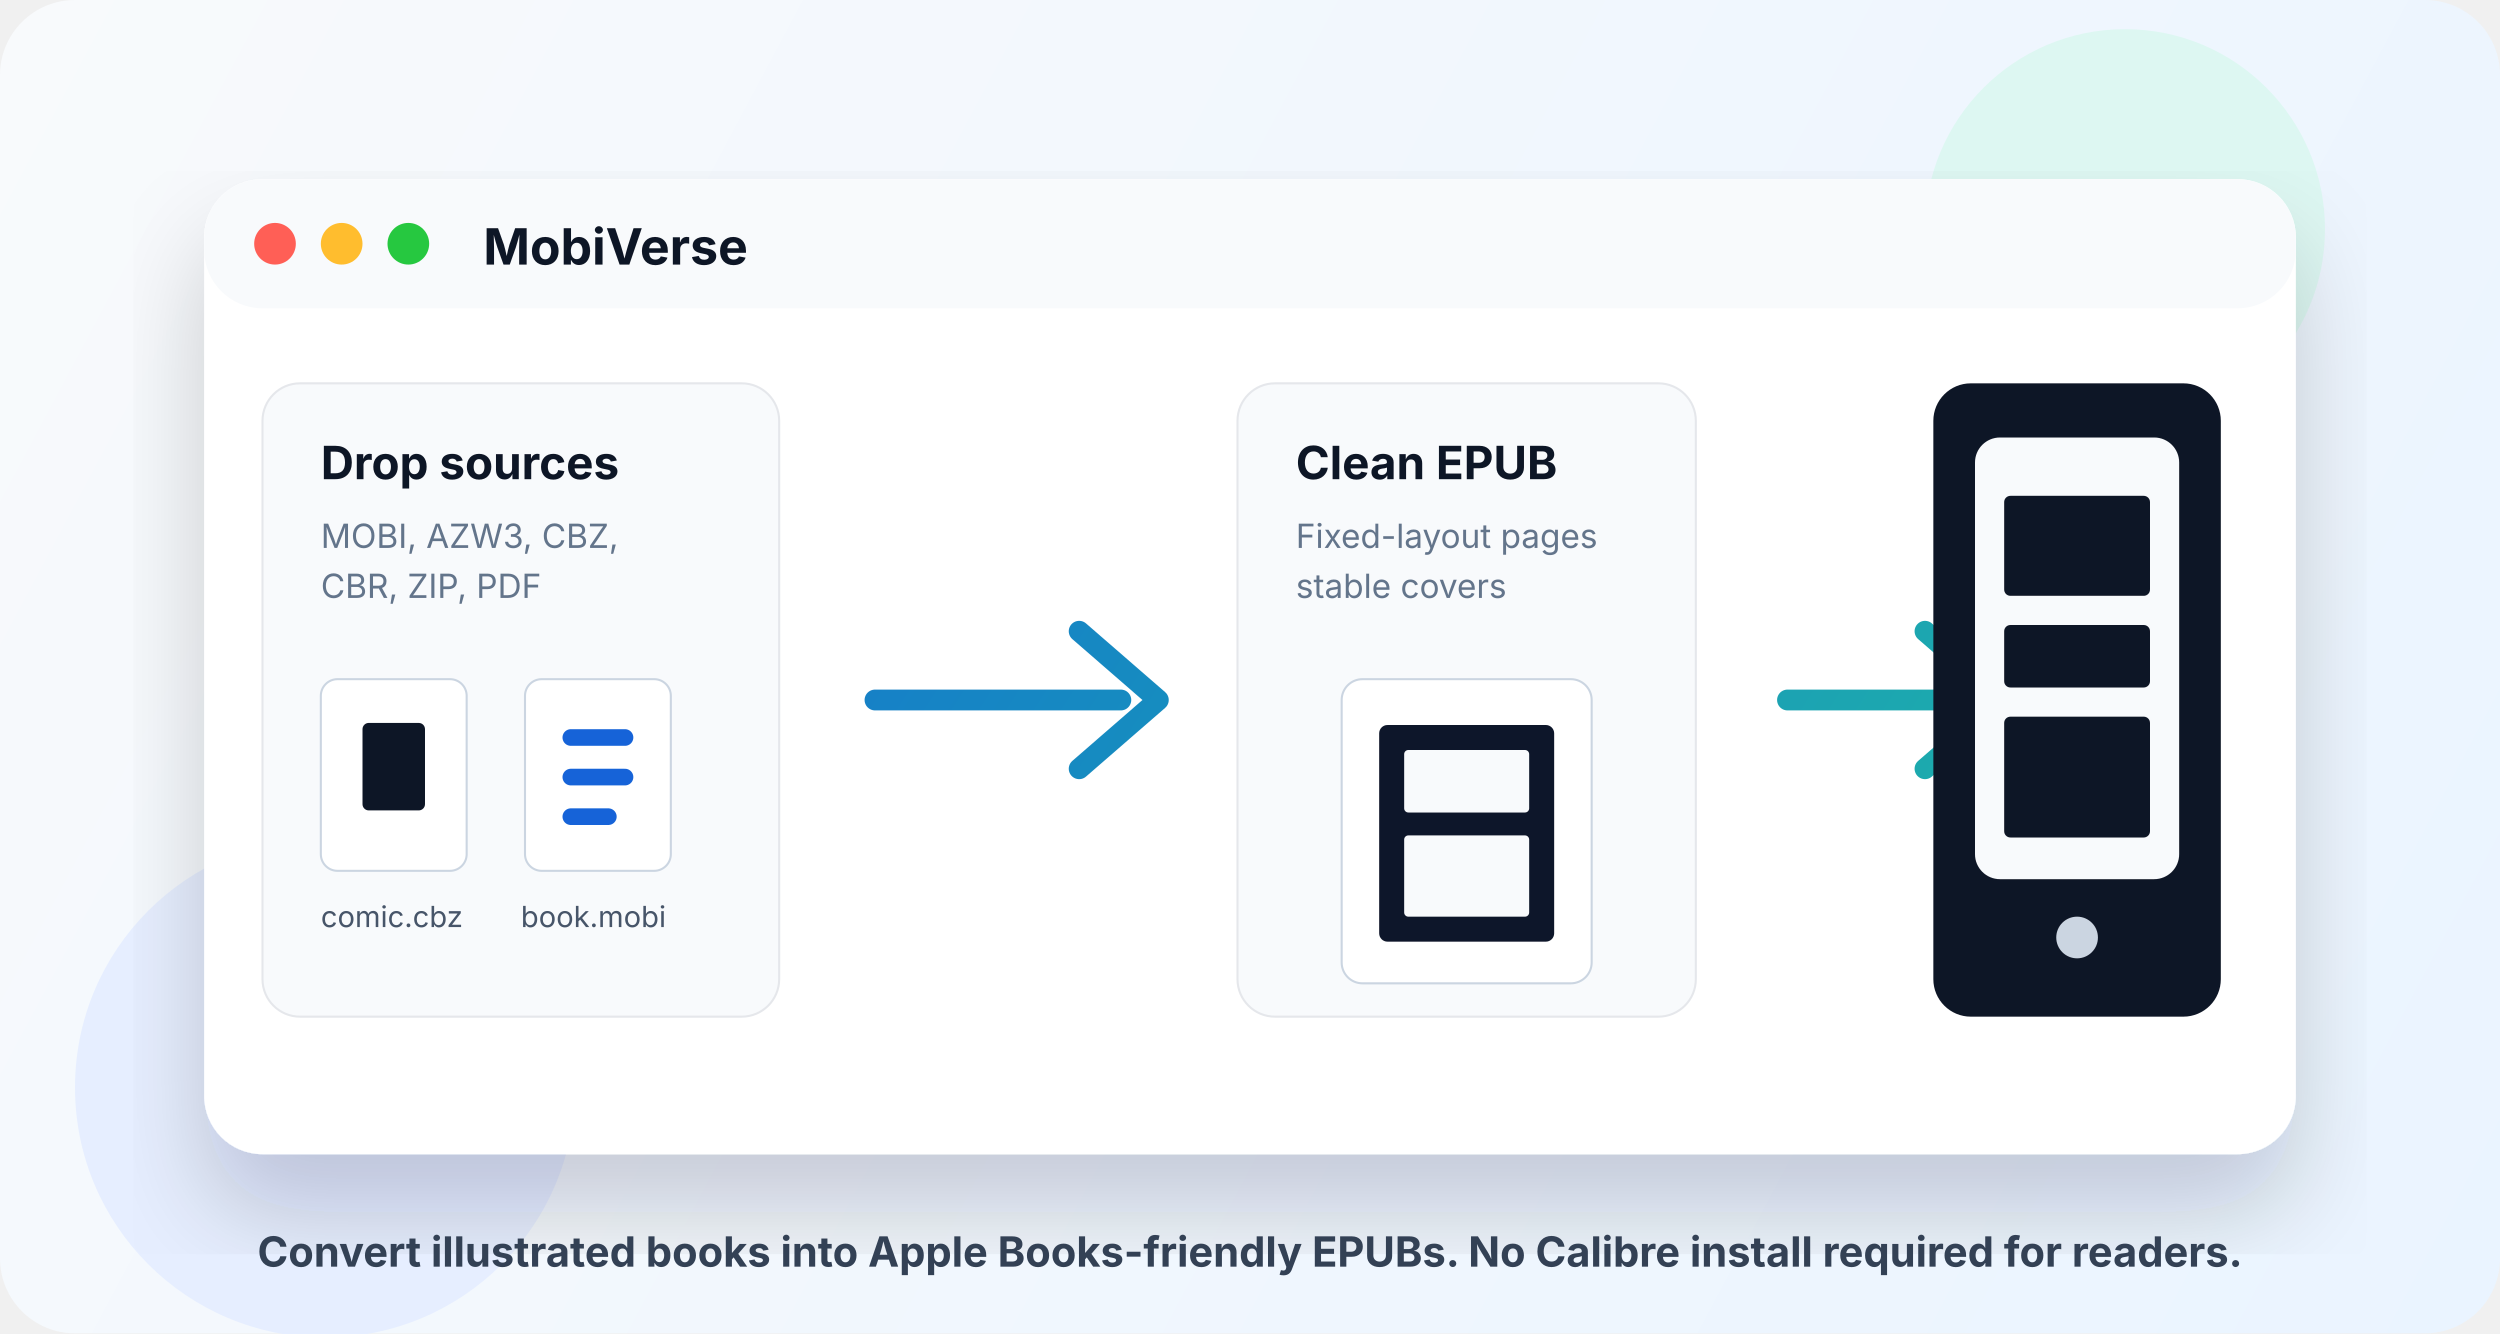
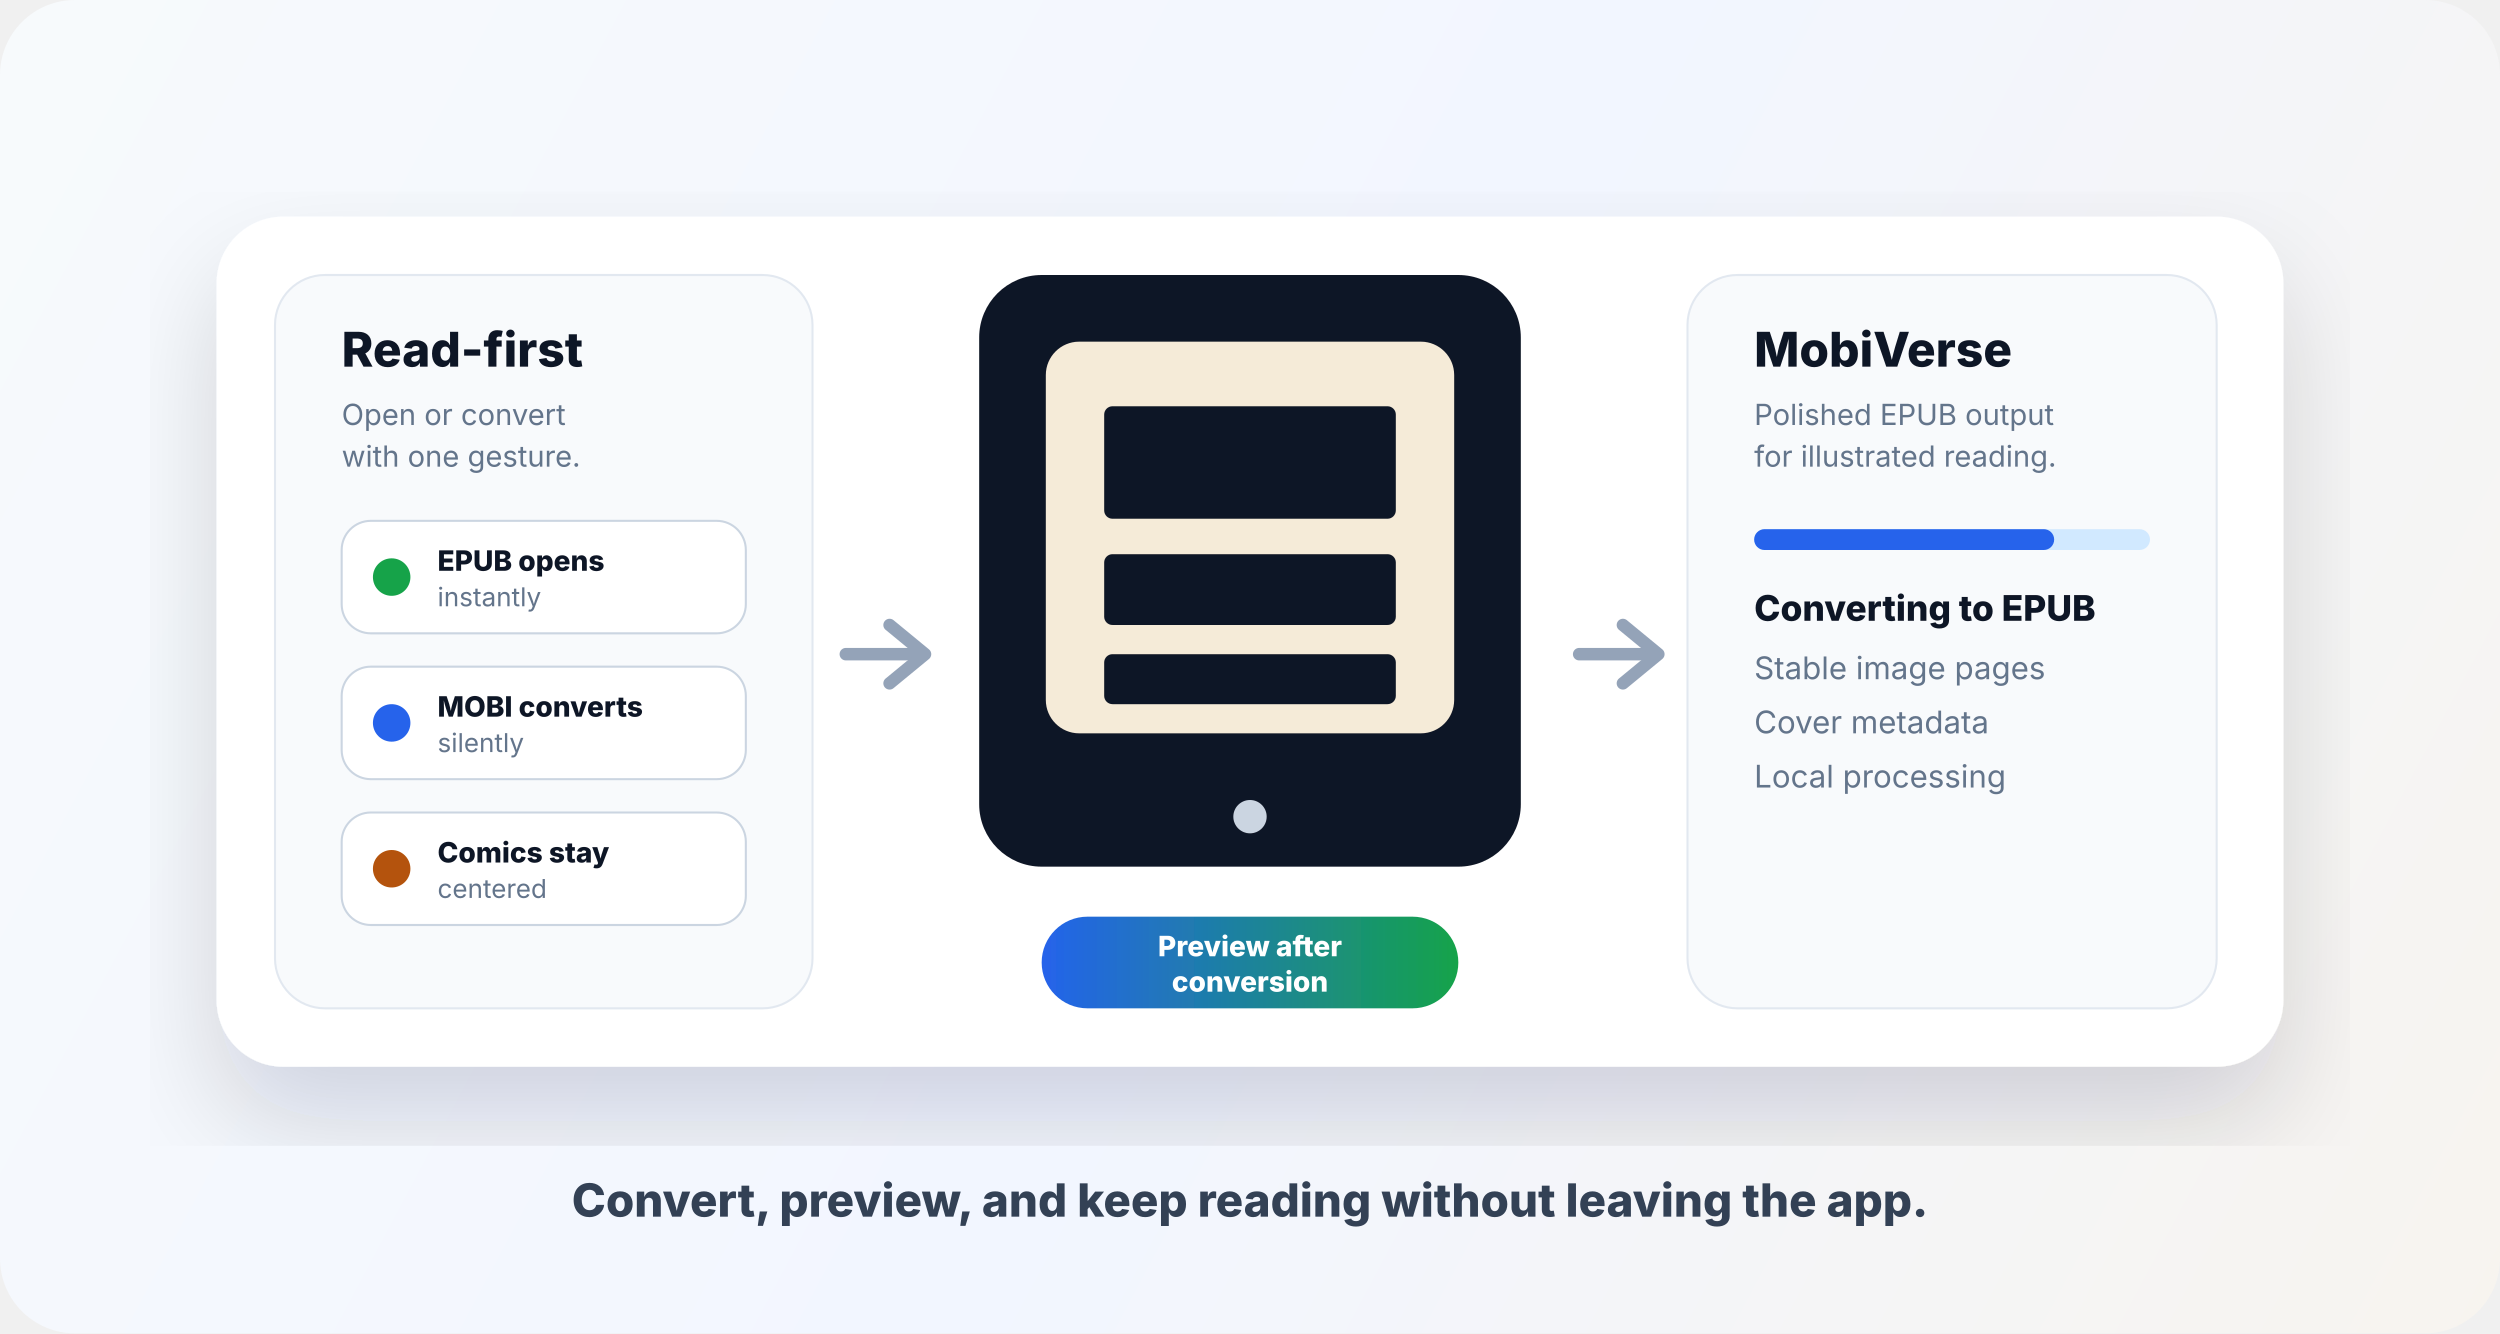
<svg xmlns="http://www.w3.org/2000/svg" width="1200" height="640" viewBox="0 0 1200 640" fill="none" role="img" aria-labelledby="title desc">
  <defs>
    <linearGradient id="bg" x1="0" y1="0" x2="1200" y2="640" gradientUnits="userSpaceOnUse">
-       <stop stop-color="#F8FAFC" />
-       <stop offset="1" stop-color="#EAF4FF" />
+       <stop stop-color="#F7FAFC" />
+       <stop offset="0.52" stop-color="#F2F6FF" />
+       <stop offset="1" stop-color="#F7F4EF" />
    </linearGradient>
-     <linearGradient id="accent" x1="186" y1="95" x2="962" y2="590" gradientUnits="userSpaceOnUse">
-       <stop stop-color="#1764D8" />
-       <stop offset="1" stop-color="#1CB7A6" />
+     <linearGradient id="button" x1="500" y1="462" x2="700" y2="462" gradientUnits="userSpaceOnUse">
+       <stop stop-color="#2563EB" />
+       <stop offset="1" stop-color="#16A34A" />
    </linearGradient>
-     <filter id="shadow" x="64" y="54" width="1072" height="548" filterUnits="userSpaceOnUse" color-interpolation-filters="sRGB">
-       <feDropShadow dx="0" dy="28" stdDeviation="24" flood-color="#0F172A" flood-opacity="0.18" />
+     <filter id="shadow" x="72" y="66" width="1056" height="484" filterUnits="userSpaceOnUse" color-interpolation-filters="sRGB">
+       <feDropShadow dx="0" dy="26" stdDeviation="26" flood-color="#111827" flood-opacity="0.15" />
    </filter>
  </defs>
  <rect width="1200" height="640" rx="36" fill="url(#bg)" />
-   <circle cx="1020" cy="110" r="96" fill="#DDF7F2" />
-   <circle cx="156" cy="522" r="120" fill="#E6EEFF" />
  <g filter="url(#shadow)">
-     <rect x="98" y="86" width="1004" height="468" rx="28" fill="#FFFFFF" />
-     <rect x="98" y="86" width="1004" height="62" rx="28" fill="#F8FAFC" />
-     <circle cx="132" cy="117" r="10" fill="#FF5F57" />
-     <circle cx="164" cy="117" r="10" fill="#FFBD2E" />
-     <circle cx="196" cy="117" r="10" fill="#28C840" />
-     <text x="232" y="127" fill="#111827" font-family="Inter, -apple-system, BlinkMacSystemFont, Segoe UI, sans-serif" font-size="24" font-weight="700">MobiVerse</text>
-     <rect x="126" y="184" width="248" height="304" rx="18" fill="#F8FAFC" stroke="#E5E7EB" />
-     <text x="154" y="230" fill="#111827" font-family="Inter, -apple-system, BlinkMacSystemFont, Segoe UI, sans-serif" font-size="22" font-weight="700">Drop sources</text>
-     <text x="154" y="263" fill="#64748B" font-family="Inter, -apple-system, BlinkMacSystemFont, Segoe UI, sans-serif" font-size="16">MOBI, AZW3, CBZ,</text>
-     <text x="154" y="287" fill="#64748B" font-family="Inter, -apple-system, BlinkMacSystemFont, Segoe UI, sans-serif" font-size="16">CBR, ZIP, PDF</text>
-     <g>
-       <rect x="154" y="326" width="70" height="92" rx="8" fill="#FFFFFF" stroke="#CBD5E1" />
-       <rect x="174" y="347" width="30" height="42" rx="3" fill="#111827" />
-       <text x="154" y="445" fill="#475569" font-family="Inter, -apple-system, BlinkMacSystemFont, Segoe UI, sans-serif" font-size="14">comic.cbz</text>
-       <rect x="252" y="326" width="70" height="92" rx="8" fill="#FFFFFF" stroke="#CBD5E1" />
-       <path d="M274 354h26M274 373h26M274 392h18" stroke="#1764D8" stroke-width="8" stroke-linecap="round" />
-       <text x="250" y="445" fill="#475569" font-family="Inter, -apple-system, BlinkMacSystemFont, Segoe UI, sans-serif" font-size="14">book.mobi</text>
-     </g>
-     <path d="M420 336h118" stroke="url(#accent)" stroke-width="10" stroke-linecap="round" />
-     <path d="M518 303l38 33-38 33" stroke="url(#accent)" stroke-width="10" stroke-linecap="round" stroke-linejoin="round" />
-     <rect x="594" y="184" width="220" height="304" rx="18" fill="#F8FAFC" stroke="#E5E7EB" />
-     <text x="622" y="230" fill="#111827" font-family="Inter, -apple-system, BlinkMacSystemFont, Segoe UI, sans-serif" font-size="22" font-weight="700">Clean EPUB</text>
-     <text x="622" y="263" fill="#64748B" font-family="Inter, -apple-system, BlinkMacSystemFont, Segoe UI, sans-serif" font-size="16">Fixed-layout pages</text>
-     <text x="622" y="287" fill="#64748B" font-family="Inter, -apple-system, BlinkMacSystemFont, Segoe UI, sans-serif" font-size="16">stable covers</text>
-     <rect x="644" y="326" width="120" height="146" rx="10" fill="#FFFFFF" stroke="#CBD5E1" />
-     <rect x="662" y="348" width="84" height="104" rx="4" fill="#0F172A" />
-     <rect x="674" y="360" width="60" height="30" rx="2" fill="#F8FAFC" />
-     <rect x="674" y="401" width="60" height="39" rx="2" fill="#F8FAFC" />
-     <path d="M858 336h86" stroke="url(#accent)" stroke-width="10" stroke-linecap="round" />
-     <path d="M924 303l38 33-38 33" stroke="url(#accent)" stroke-width="10" stroke-linecap="round" stroke-linejoin="round" />
-     <rect x="928" y="184" width="138" height="304" rx="18" fill="#111827" />
-     <rect x="948" y="210" width="98" height="212" rx="12" fill="#F8FAFC" />
-     <rect x="962" y="238" width="70" height="48" rx="3" fill="#111827" />
-     <rect x="962" y="300" width="70" height="30" rx="3" fill="#111827" />
-     <rect x="962" y="344" width="70" height="58" rx="3" fill="#111827" />
-     <circle cx="997" cy="450" r="10" fill="#CBD5E1" />
+     <rect x="104" y="104" width="992" height="408" rx="32" fill="#FFFFFF" />
+     <rect x="132" y="132" width="258" height="352" rx="24" fill="#F8FAFC" stroke="#E2E8F0" />
+     <text x="164" y="176" fill="#111827" font-family="Inter, -apple-system, BlinkMacSystemFont, Segoe UI, sans-serif" font-size="23" font-weight="800">Read-first</text>
+     <text x="164" y="204" fill="#64748B" font-family="Inter, -apple-system, BlinkMacSystemFont, Segoe UI, sans-serif" font-size="14">Open or convert</text>
+     <text x="164" y="224" fill="#64748B" font-family="Inter, -apple-system, BlinkMacSystemFont, Segoe UI, sans-serif" font-size="14">with one gesture.</text>
+     <rect x="164" y="250" width="194" height="54" rx="14" fill="#FFFFFF" stroke="#CBD5E1" />
+     <circle cx="188" cy="277" r="9" fill="#16A34A" />
+     <text x="210" y="274" fill="#111827" font-family="Inter, -apple-system, BlinkMacSystemFont, Segoe UI, sans-serif" font-size="13.5" font-weight="800">EPUB opens</text>
+     <text x="210" y="291" fill="#64748B" font-family="Inter, -apple-system, BlinkMacSystemFont, Segoe UI, sans-serif" font-size="12.5">instantly</text>
+     <rect x="164" y="320" width="194" height="54" rx="14" fill="#FFFFFF" stroke="#CBD5E1" />
+     <circle cx="188" cy="347" r="9" fill="#2563EB" />
+     <text x="210" y="344" fill="#111827" font-family="Inter, -apple-system, BlinkMacSystemFont, Segoe UI, sans-serif" font-size="13.5" font-weight="800">MOBI converts</text>
+     <text x="210" y="361" fill="#64748B" font-family="Inter, -apple-system, BlinkMacSystemFont, Segoe UI, sans-serif" font-size="12.5">silently</text>
+     <rect x="164" y="390" width="194" height="54" rx="14" fill="#FFFFFF" stroke="#CBD5E1" />
+     <circle cx="188" cy="417" r="9" fill="#B45309" />
+     <text x="210" y="414" fill="#111827" font-family="Inter, -apple-system, BlinkMacSystemFont, Segoe UI, sans-serif" font-size="13.5" font-weight="800">Comics stay</text>
+     <text x="210" y="431" fill="#64748B" font-family="Inter, -apple-system, BlinkMacSystemFont, Segoe UI, sans-serif" font-size="12.5">centered</text>
+     <rect x="470" y="132" width="260" height="284" rx="30" fill="#111827" />
+     <rect x="502" y="164" width="196" height="188" rx="16" fill="#F5EBD8" />
+     <rect x="530" y="195" width="140" height="54" rx="4" fill="#111827" />
+     <rect x="530" y="266" width="140" height="34" rx="4" fill="#111827" />
+     <rect x="530" y="314" width="140" height="24" rx="4" fill="#111827" />
+     <circle cx="600" cy="392" r="8" fill="#CBD5E1" />
+     <rect x="500" y="440" width="200" height="44" rx="22" fill="url(#button)" />
+     <text x="600" y="459" text-anchor="middle" fill="#FFFFFF" font-family="Inter, -apple-system, BlinkMacSystemFont, Segoe UI, sans-serif" font-size="13.5" font-weight="800">Preview after</text>
+     <text x="600" y="476" text-anchor="middle" fill="#FFFFFF" font-family="Inter, -apple-system, BlinkMacSystemFont, Segoe UI, sans-serif" font-size="13.5" font-weight="800">conversion</text>
+     <rect x="810" y="132" width="254" height="352" rx="24" fill="#F8FAFC" stroke="#E2E8F0" />
+     <text x="842" y="176" fill="#111827" font-family="Inter, -apple-system, BlinkMacSystemFont, Segoe UI, sans-serif" font-size="23" font-weight="800">MobiVerse</text>
+     <text x="842" y="204" fill="#64748B" font-family="Inter, -apple-system, BlinkMacSystemFont, Segoe UI, sans-serif" font-size="14">Polished EPUB output</text>
+     <text x="842" y="224" fill="#64748B" font-family="Inter, -apple-system, BlinkMacSystemFont, Segoe UI, sans-serif" font-size="14">for illustrated reading.</text>
+     <rect x="842" y="254" width="190" height="10" rx="5" fill="#D1E9FF" />
+     <rect x="842" y="254" width="144" height="10" rx="5" fill="#2563EB" />
+     <text x="842" y="298" fill="#111827" font-family="Inter, -apple-system, BlinkMacSystemFont, Segoe UI, sans-serif" font-size="17" font-weight="800">Converting to EPUB</text>
+     <text x="842" y="326" fill="#64748B" font-family="Inter, -apple-system, BlinkMacSystemFont, Segoe UI, sans-serif" font-size="15">Stable image pages</text>
+     <text x="842" y="352" fill="#64748B" font-family="Inter, -apple-system, BlinkMacSystemFont, Segoe UI, sans-serif" font-size="15">Cover metadata</text>
+     <text x="842" y="378" fill="#64748B" font-family="Inter, -apple-system, BlinkMacSystemFont, Segoe UI, sans-serif" font-size="15">Local processing</text>
+     <path d="M758 314h36" stroke="#94A3B8" stroke-width="6" stroke-linecap="round" />
+     <path d="M779 300l17 14-17 14" stroke="#94A3B8" stroke-width="6" stroke-linecap="round" stroke-linejoin="round" />
+     <path d="M406 314h36" stroke="#94A3B8" stroke-width="6" stroke-linecap="round" />
+     <path d="M427 300l17 14-17 14" stroke="#94A3B8" stroke-width="6" stroke-linecap="round" stroke-linejoin="round" />
  </g>
-   <text x="600" y="608" text-anchor="middle" fill="#334155" font-family="Inter, -apple-system, BlinkMacSystemFont, Segoe UI, sans-serif" font-size="20" font-weight="700">Convert illustrated books into Apple Books-friendly EPUBs. No Calibre install required for readers.</text>
+   <text x="600" y="584" text-anchor="middle" fill="#334155" font-family="Inter, -apple-system, BlinkMacSystemFont, Segoe UI, sans-serif" font-size="22" font-weight="800">Convert, preview, and keep reading without leaving the app.</text>
</svg>
